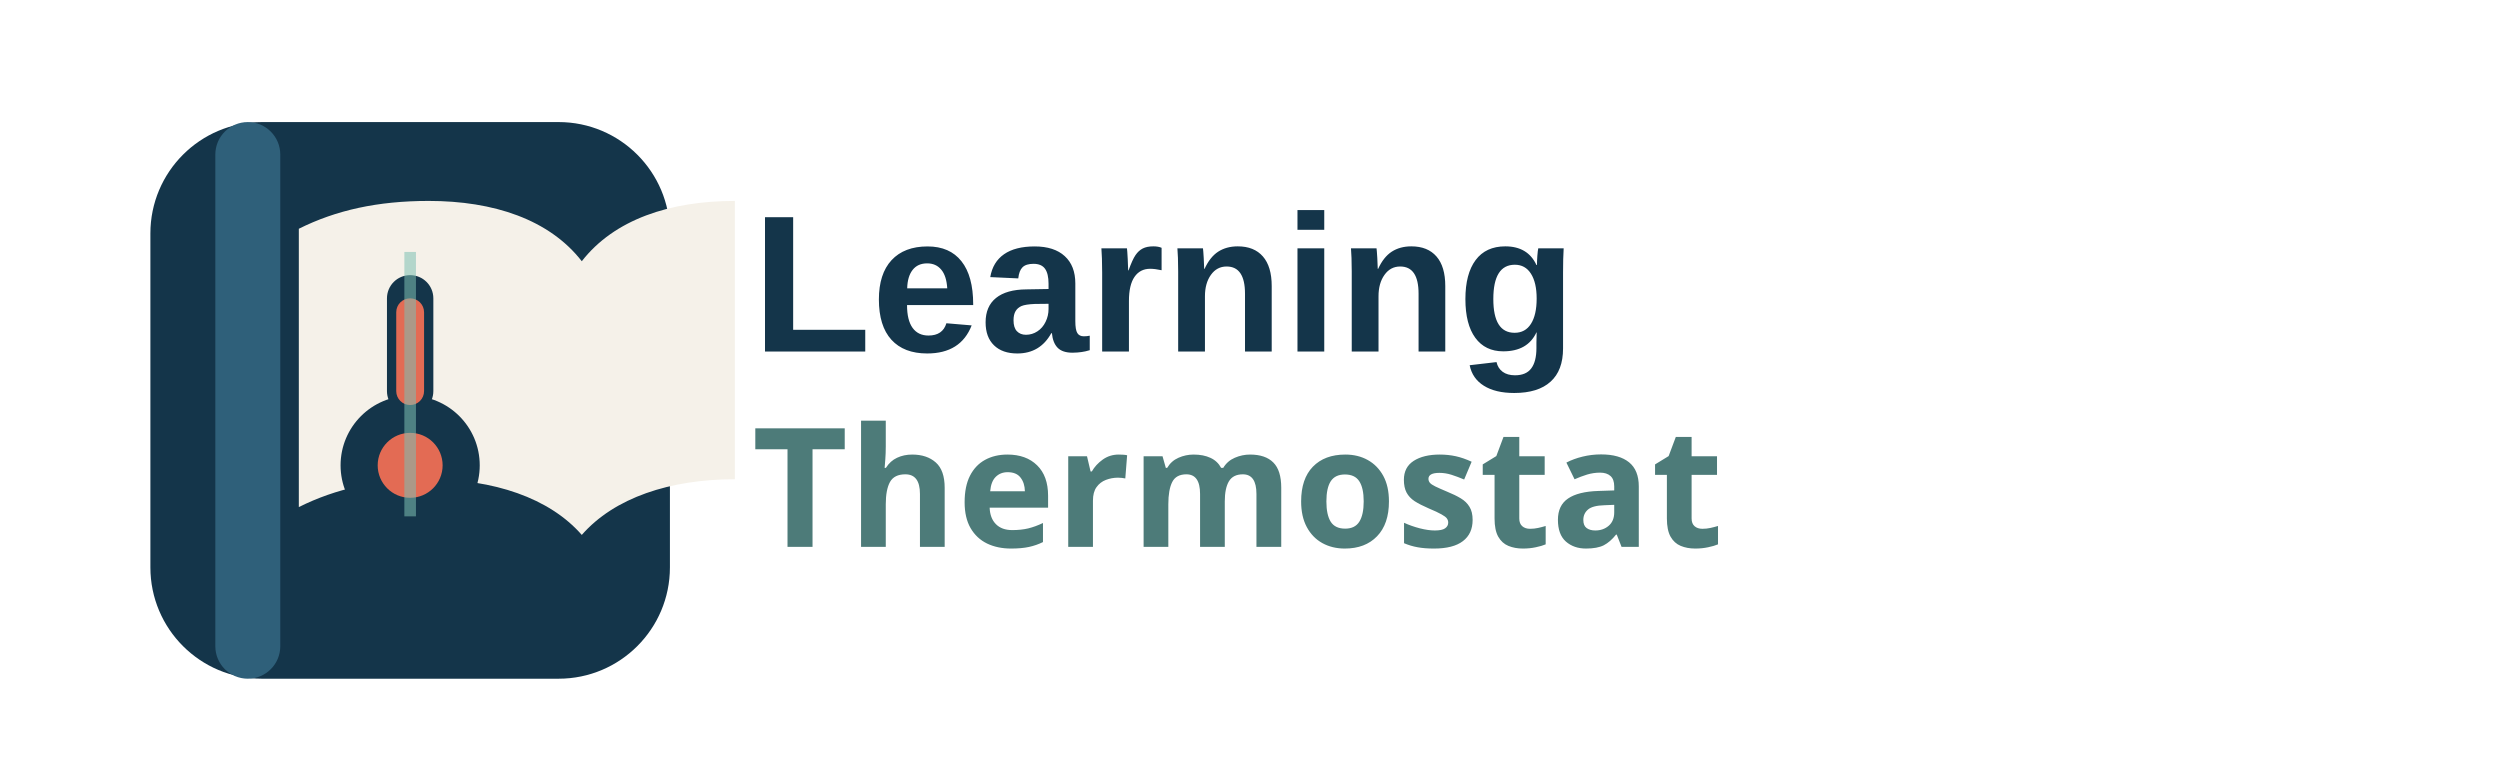
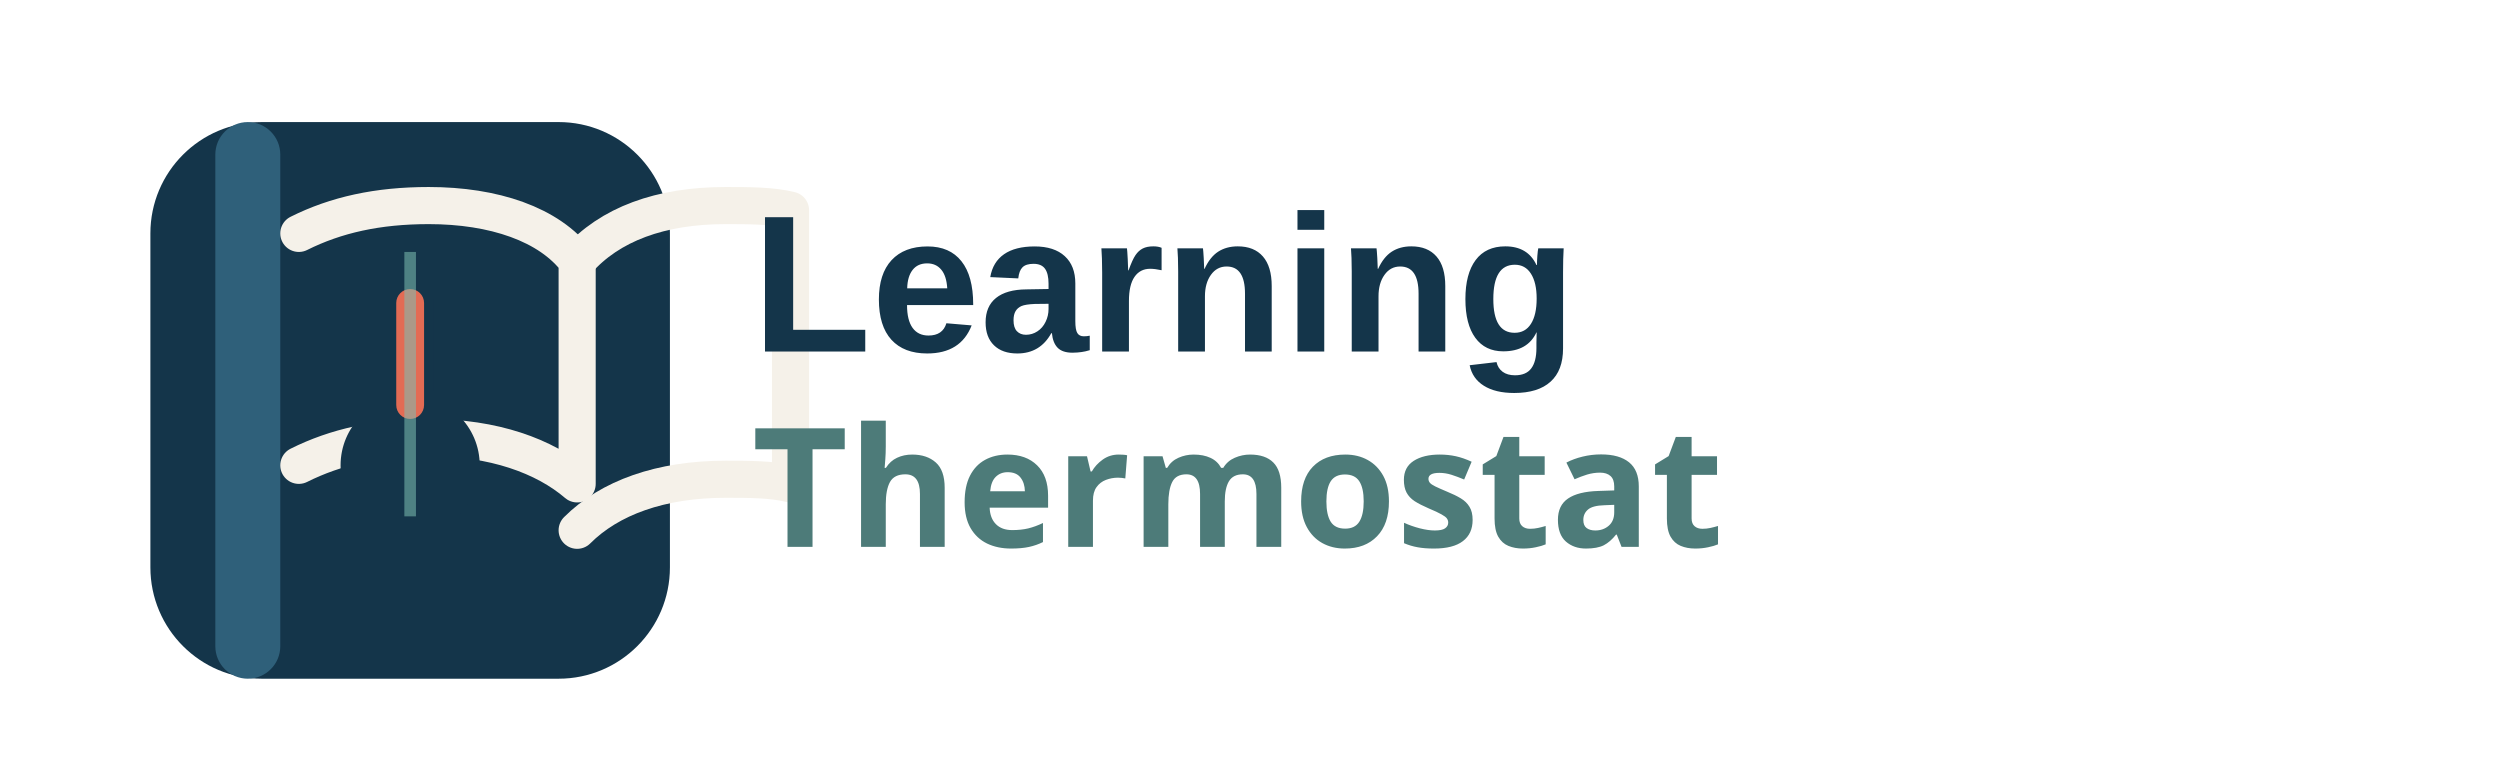
<svg xmlns="http://www.w3.org/2000/svg" width="512" height="160" viewBox="0 0 512 160">
  <rect width="512" height="160" fill="none" />
  <g transform="translate(8 0)">
    <g transform="translate(0 6) scale(0.95)">
      <g>
        <rect x="24" y="20" width="112" height="120" rx="24" fill="#14354A" />
        <rect x="38" y="20" width="14" height="120" rx="7" fill="#2F607A" />
-         <path d="M56 43c8-4 17-6 28-6 14 0 26 4 33 13 7-9 19-13 33-13v60c-14 0-26 4-33 12-7-8-19-12-33-12-11 0-20 2-28 6z" fill="#F5F1E9" />
+         <path d="M56 44c8-4 17-6 28-6 14 0 26 4 32 12v48c-7-6-18-10-32-10-11 0-20 2-28 6" fill="none" stroke="#F5F1E9" stroke-width="8" stroke-linecap="round" stroke-linejoin="round" />
+         <path d="M116 50c7-8 18-12 32-12 5 0 10 0 14 1v59c-4-1-9-1-14-1-14 0-25 4-32 11" fill="none" stroke="#F5F1E9" stroke-width="8" stroke-linecap="round" stroke-linejoin="round" />
        <rect x="75" y="53" width="10" height="30" rx="5" fill="#14354A" />
        <circle cx="80" cy="94" r="15" fill="#14354A" />
-         <rect x="77" y="58" width="6" height="23" rx="3" fill="#E36B54" />
-         <circle cx="80" cy="94" r="7" fill="#E36B54" />
+         <rect x="77" y="56" width="6" height="28" rx="3" fill="#E36B54" />
        <path d="M80 48v57" stroke="#7DBFB3" stroke-width="2.5" opacity="0.55" />
      </g>
    </g>
    <text x="146" y="72" font-family="Futura, Arial, sans-serif" font-size="40" font-weight="700" fill="#14354A">Learning</text>
    <text x="146" y="112" font-family="Gill Sans, Trebuchet MS, sans-serif" font-size="34" font-weight="600" fill="#4D7B79">Thermostat</text>
  </g>
</svg>
